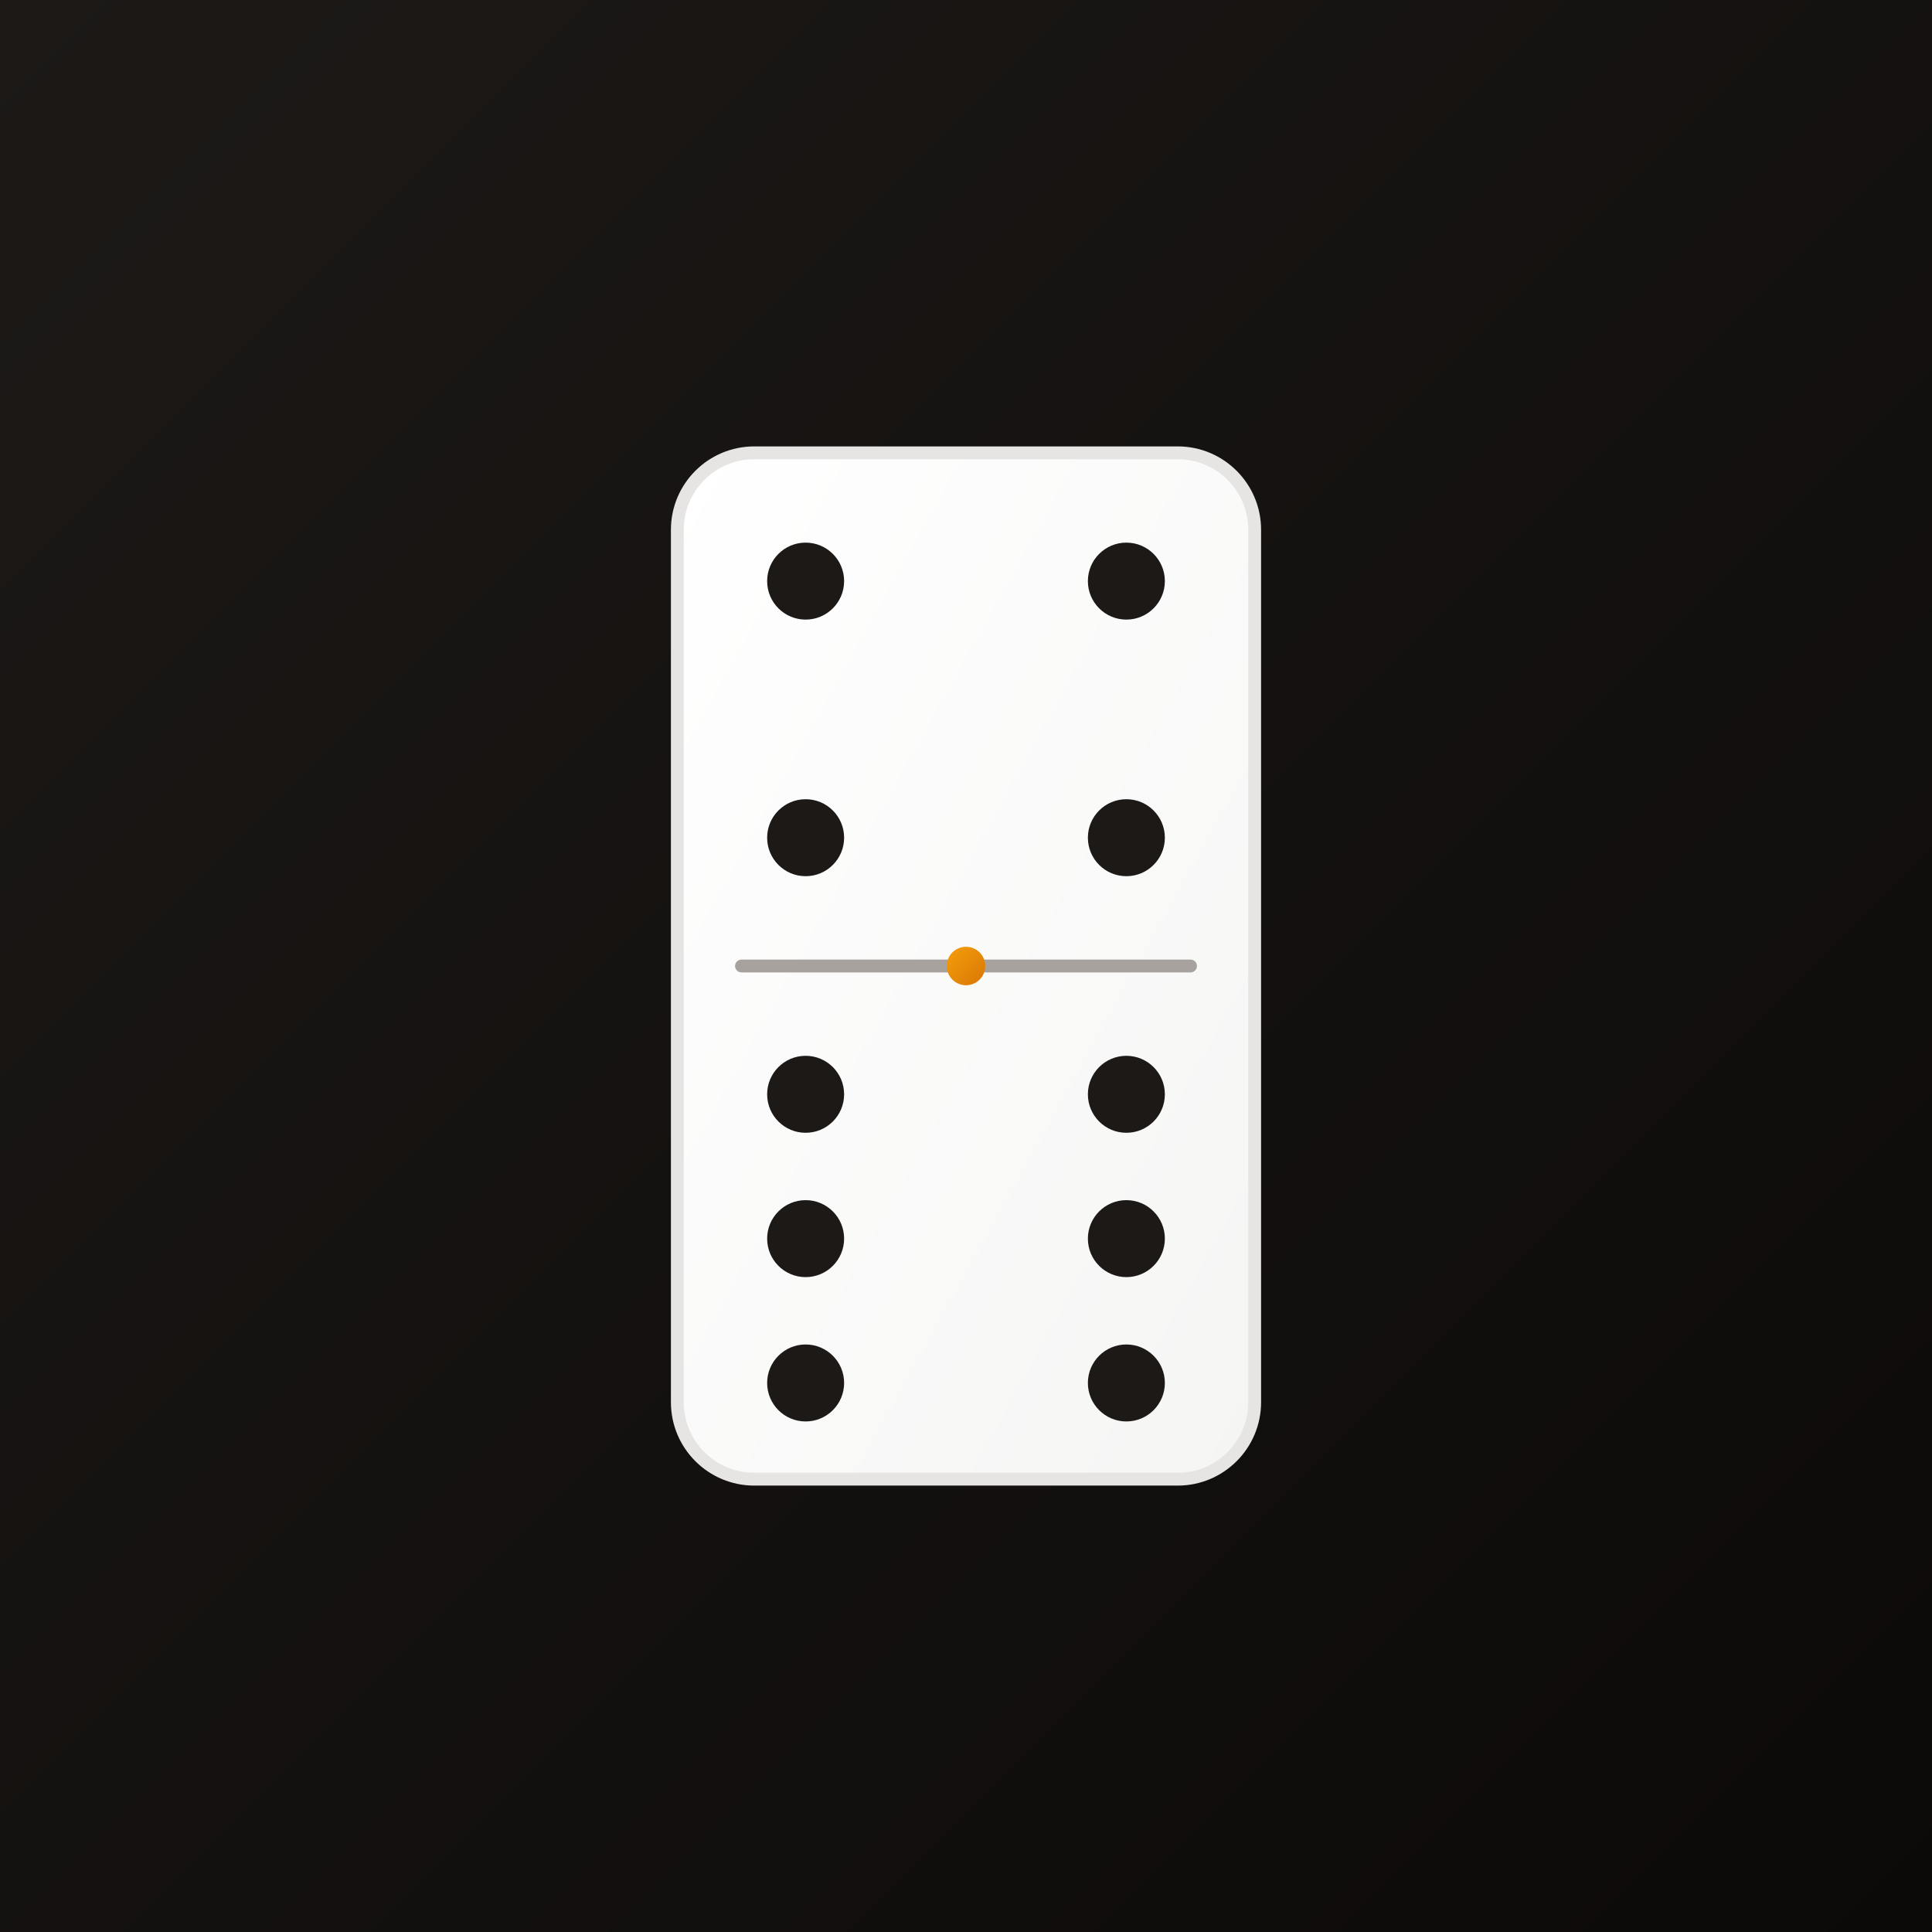
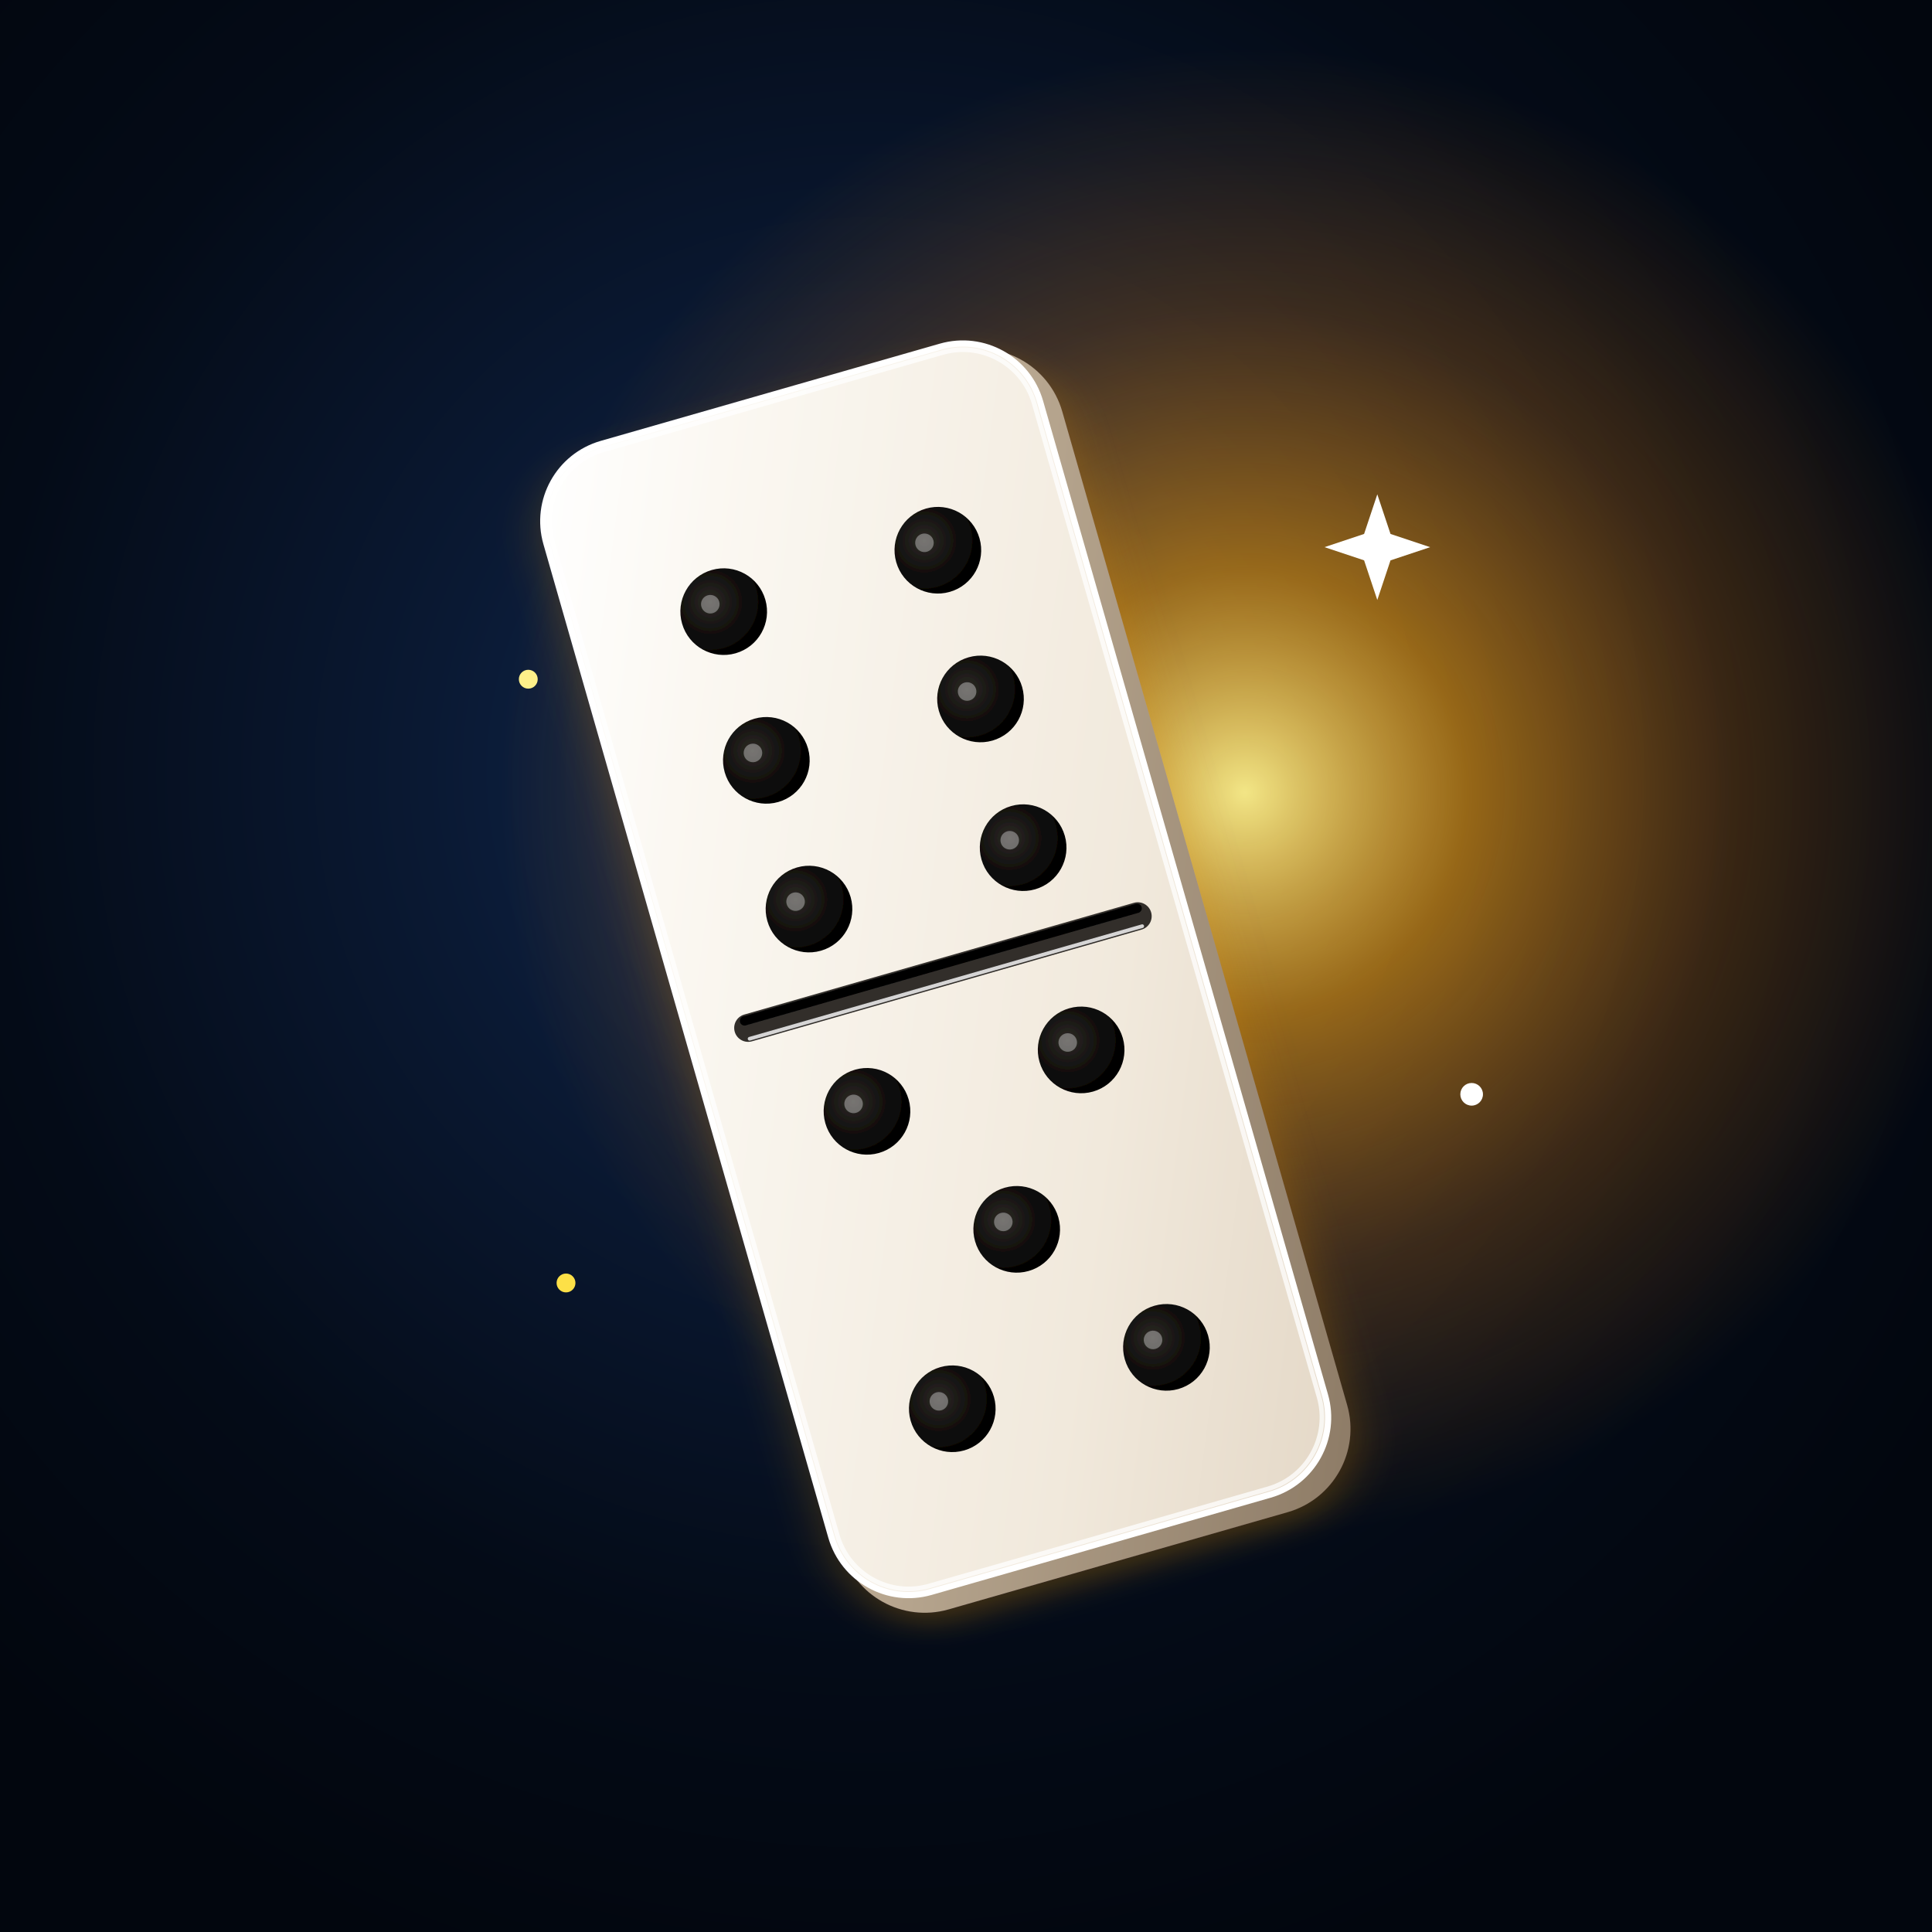
<svg xmlns="http://www.w3.org/2000/svg" viewBox="0 0 512 512" width="512" height="512">
  <defs>
-     <linearGradient id="mBgGrad" x1="0%" y1="0%" x2="100%" y2="100%">
-       <stop offset="0%" stop-color="#1c1917" />
-       <stop offset="100%" stop-color="#0c0a09" />
+     <radialGradient id="maskBgGlow" cx="45%" cy="40%" r="65%">
+       <stop offset="0%" stop-color="#122b54" />
+       <stop offset="35%" stop-color="#0a1933" />
+       <stop offset="70%" stop-color="#040b17" />
+       <stop offset="100%" stop-color="#02060e" />
+     </radialGradient>
+     <radialGradient id="maskGoldBurst" cx="50%" cy="50%" r="50%">
+       <stop offset="0%" stop-color="#fef08a" stop-opacity="0.95" />
+       <stop offset="30%" stop-color="#f59e0b" stop-opacity="0.6" />
+       <stop offset="65%" stop-color="#d97706" stop-opacity="0.25" />
+       <stop offset="100%" stop-color="#d97706" stop-opacity="0" />
+     </radialGradient>
+     <linearGradient id="maskTileFace" x1="0%" y1="0%" x2="100%" y2="100%">
+       <stop offset="0%" stop-color="#ffffff" />
+       <stop offset="20%" stop-color="#fbf8f2" />
+       <stop offset="70%" stop-color="#f1e9dc" />
+       <stop offset="100%" stop-color="#e4d8c7" />
    </linearGradient>
-     <linearGradient id="mTileGrad" x1="0%" y1="0%" x2="100%" y2="100%">
-       <stop offset="0%" stop-color="#ffffff" />
-       <stop offset="100%" stop-color="#f5f5f4" />
+     <linearGradient id="maskTileSide" x1="0%" y1="0%" x2="100%" y2="100%">
+       <stop offset="0%" stop-color="#d6c7b2" />
+       <stop offset="50%" stop-color="#b8a790" />
+       <stop offset="100%" stop-color="#8c7a65" />
    </linearGradient>
-     <linearGradient id="mAmberGrad" x1="0%" y1="0%" x2="100%" y2="100%">
-       <stop offset="0%" stop-color="#f59e0b" />
-       <stop offset="100%" stop-color="#d97706" />
+     <filter id="maskTileShadow" x="-30%" y="-30%" width="160%" height="160%">
+       <feDropShadow dx="-8" dy="14" stdDeviation="12" flood-color="#000000" flood-opacity="0.85" />
+       <feDropShadow dx="0" dy="4" stdDeviation="6" flood-color="#f59e0b" flood-opacity="0.25" />
+     </filter>
+     <radialGradient id="maskPipGrad" cx="38%" cy="35%" r="65%">
+       <stop offset="0%" stop-color="#2d2a26" />
+       <stop offset="50%" stop-color="#141210" />
+       <stop offset="90%" stop-color="#050505" />
+       <stop offset="100%" stop-color="#000000" />
+     </radialGradient>
+     <linearGradient id="maskGoldTextGrad" x1="0%" y1="0%" x2="0%" y2="100%">
+       <stop offset="0%" stop-color="#fffbeb" />
+       <stop offset="15%" stop-color="#fde047" />
+       <stop offset="50%" stop-color="#f59e0b" />
+       <stop offset="85%" stop-color="#d97706" />
+       <stop offset="100%" stop-color="#b45309" />
+     </linearGradient>
+     <linearGradient id="maskGoldTextSide" x1="0%" y1="0%" x2="0%" y2="100%">
+       <stop offset="0%" stop-color="#b45309" />
+       <stop offset="50%" stop-color="#78350f" />
+       <stop offset="100%" stop-color="#451a03" />
+     </linearGradient>
+     <linearGradient id="maskCyanGrad" x1="0%" y1="0%" x2="100%" y2="0%">
+       <stop offset="0%" stop-color="#38bdf8" />
+       <stop offset="50%" stop-color="#00d2ff" />
+       <stop offset="100%" stop-color="#38bdf8" />
    </linearGradient>
  </defs>
-   <rect width="512" height="512" fill="url(#mBgGrad)" />
-   <g transform="translate(256 256) scale(0.85) translate(-256 -256)">
-     <rect x="166" y="96" width="180" height="320" rx="24" fill="url(#mTileGrad)" stroke="#e7e5e4" stroke-width="4" />
-     <line x1="186" y1="256" x2="326" y2="256" stroke="#a8a29e" stroke-width="4" stroke-linecap="round" />
-     <circle cx="256" cy="256" r="6" fill="url(#mAmberGrad)" />
-     <circle cx="206" cy="136" r="12" fill="#1c1917" />
-     <circle cx="306" cy="136" r="12" fill="#1c1917" />
-     <circle cx="206" cy="216" r="12" fill="#1c1917" />
-     <circle cx="306" cy="216" r="12" fill="#1c1917" />
-     <circle cx="206" cy="296" r="12" fill="#1c1917" />
-     <circle cx="306" cy="296" r="12" fill="#1c1917" />
-     <circle cx="206" cy="341" r="12" fill="#1c1917" />
-     <circle cx="306" cy="341" r="12" fill="#1c1917" />
-     <circle cx="206" cy="386" r="12" fill="#1c1917" />
-     <circle cx="306" cy="386" r="12" fill="#1c1917" />
+   <rect width="512" height="512" fill="url(#maskBgGlow)" />
+   <circle cx="330" cy="210" r="200" fill="url(#maskGoldBurst)" />
+   <g transform="translate(365, 145)">
+     <polygon points="0,-14 3.5,-3.5 14,0 3.5,3.5 0,14 -3.5,3.5 -14,0 -3.5,-3.5" fill="#ffffff" />
+   </g>
+   <circle cx="140" cy="180" r="2.5" fill="#fef08a" />
+   <circle cx="390" cy="290" r="3" fill="#ffffff" />
+   <circle cx="150" cy="340" r="2.5" fill="#fde047" />
+   <g transform="translate(250, 258) rotate(-16) scale(0.82)" filter="url(#maskTileShadow)">
+     <rect x="-83" y="-192" width="170" height="390" rx="28" fill="url(#maskTileSide)" />
+     <rect x="-85" y="-195" width="166" height="386" rx="26" fill="url(#maskTileFace)" stroke="#ffffff" stroke-width="2" />
+     <rect x="-83" y="-193" width="162" height="382" rx="24" fill="none" stroke="#fff" stroke-width="1.5" stroke-opacity="0.75" />
+     <rect x="-70" y="-5" width="140" height="9" rx="4.5" fill="#1c1917" opacity="0.9" />
+     <line x1="-66" y1="-3" x2="66" y2="-3" stroke="#000000" stroke-width="3" stroke-linecap="round" />
+     <line x1="-66" y1="3" x2="66" y2="3" stroke="#ffffff" stroke-width="1.2" stroke-opacity="0.8" stroke-linecap="round" />
+     <g transform="translate(-36, -132)">
+       <circle cx="0" cy="0" r="14" fill="url(#maskPipGrad)" />
+       <circle cx="-3.5" cy="-3.5" r="3" fill="#ffffff" opacity="0.35" />
+     </g>
+     <g transform="translate(-36, -82)">
+       <circle cx="0" cy="0" r="14" fill="url(#maskPipGrad)" />
+       <circle cx="-3.5" cy="-3.5" r="3" fill="#ffffff" opacity="0.35" />
+     </g>
+     <g transform="translate(-36, -32)">
+       <circle cx="0" cy="0" r="14" fill="url(#maskPipGrad)" />
+       <circle cx="-3.5" cy="-3.5" r="3" fill="#ffffff" opacity="0.35" />
+     </g>
+     <g transform="translate(36, -132)">
+       <circle cx="0" cy="0" r="14" fill="url(#maskPipGrad)" />
+       <circle cx="-3.5" cy="-3.5" r="3" fill="#ffffff" opacity="0.35" />
+     </g>
+     <g transform="translate(36, -82)">
+       <circle cx="0" cy="0" r="14" fill="url(#maskPipGrad)" />
+       <circle cx="-3.5" cy="-3.5" r="3" fill="#ffffff" opacity="0.35" />
+     </g>
+     <g transform="translate(36, -32)">
+       <circle cx="0" cy="0" r="14" fill="url(#maskPipGrad)" />
+       <circle cx="-3.5" cy="-3.5" r="3" fill="#ffffff" opacity="0.35" />
+     </g>
+     <g transform="translate(-36, 36)">
+       <circle cx="0" cy="0" r="14" fill="url(#maskPipGrad)" />
+       <circle cx="-3.5" cy="-3.5" r="3" fill="#ffffff" opacity="0.35" />
+     </g>
+     <g transform="translate(36, 36)">
+       <circle cx="0" cy="0" r="14" fill="url(#maskPipGrad)" />
+       <circle cx="-3.5" cy="-3.5" r="3" fill="#ffffff" opacity="0.35" />
+     </g>
+     <g transform="translate(0, 86)">
+       <circle cx="0" cy="0" r="14" fill="url(#maskPipGrad)" />
+       <circle cx="-3.5" cy="-3.5" r="3" fill="#ffffff" opacity="0.35" />
+     </g>
+     <g transform="translate(-36, 136)">
+       <circle cx="0" cy="0" r="14" fill="url(#maskPipGrad)" />
+       <circle cx="-3.5" cy="-3.5" r="3" fill="#ffffff" opacity="0.35" />
+     </g>
+     <g transform="translate(36, 136)">
+       <circle cx="0" cy="0" r="14" fill="url(#maskPipGrad)" />
+       <circle cx="-3.5" cy="-3.5" r="3" fill="#ffffff" opacity="0.35" />
+     </g>
  </g>
</svg>
